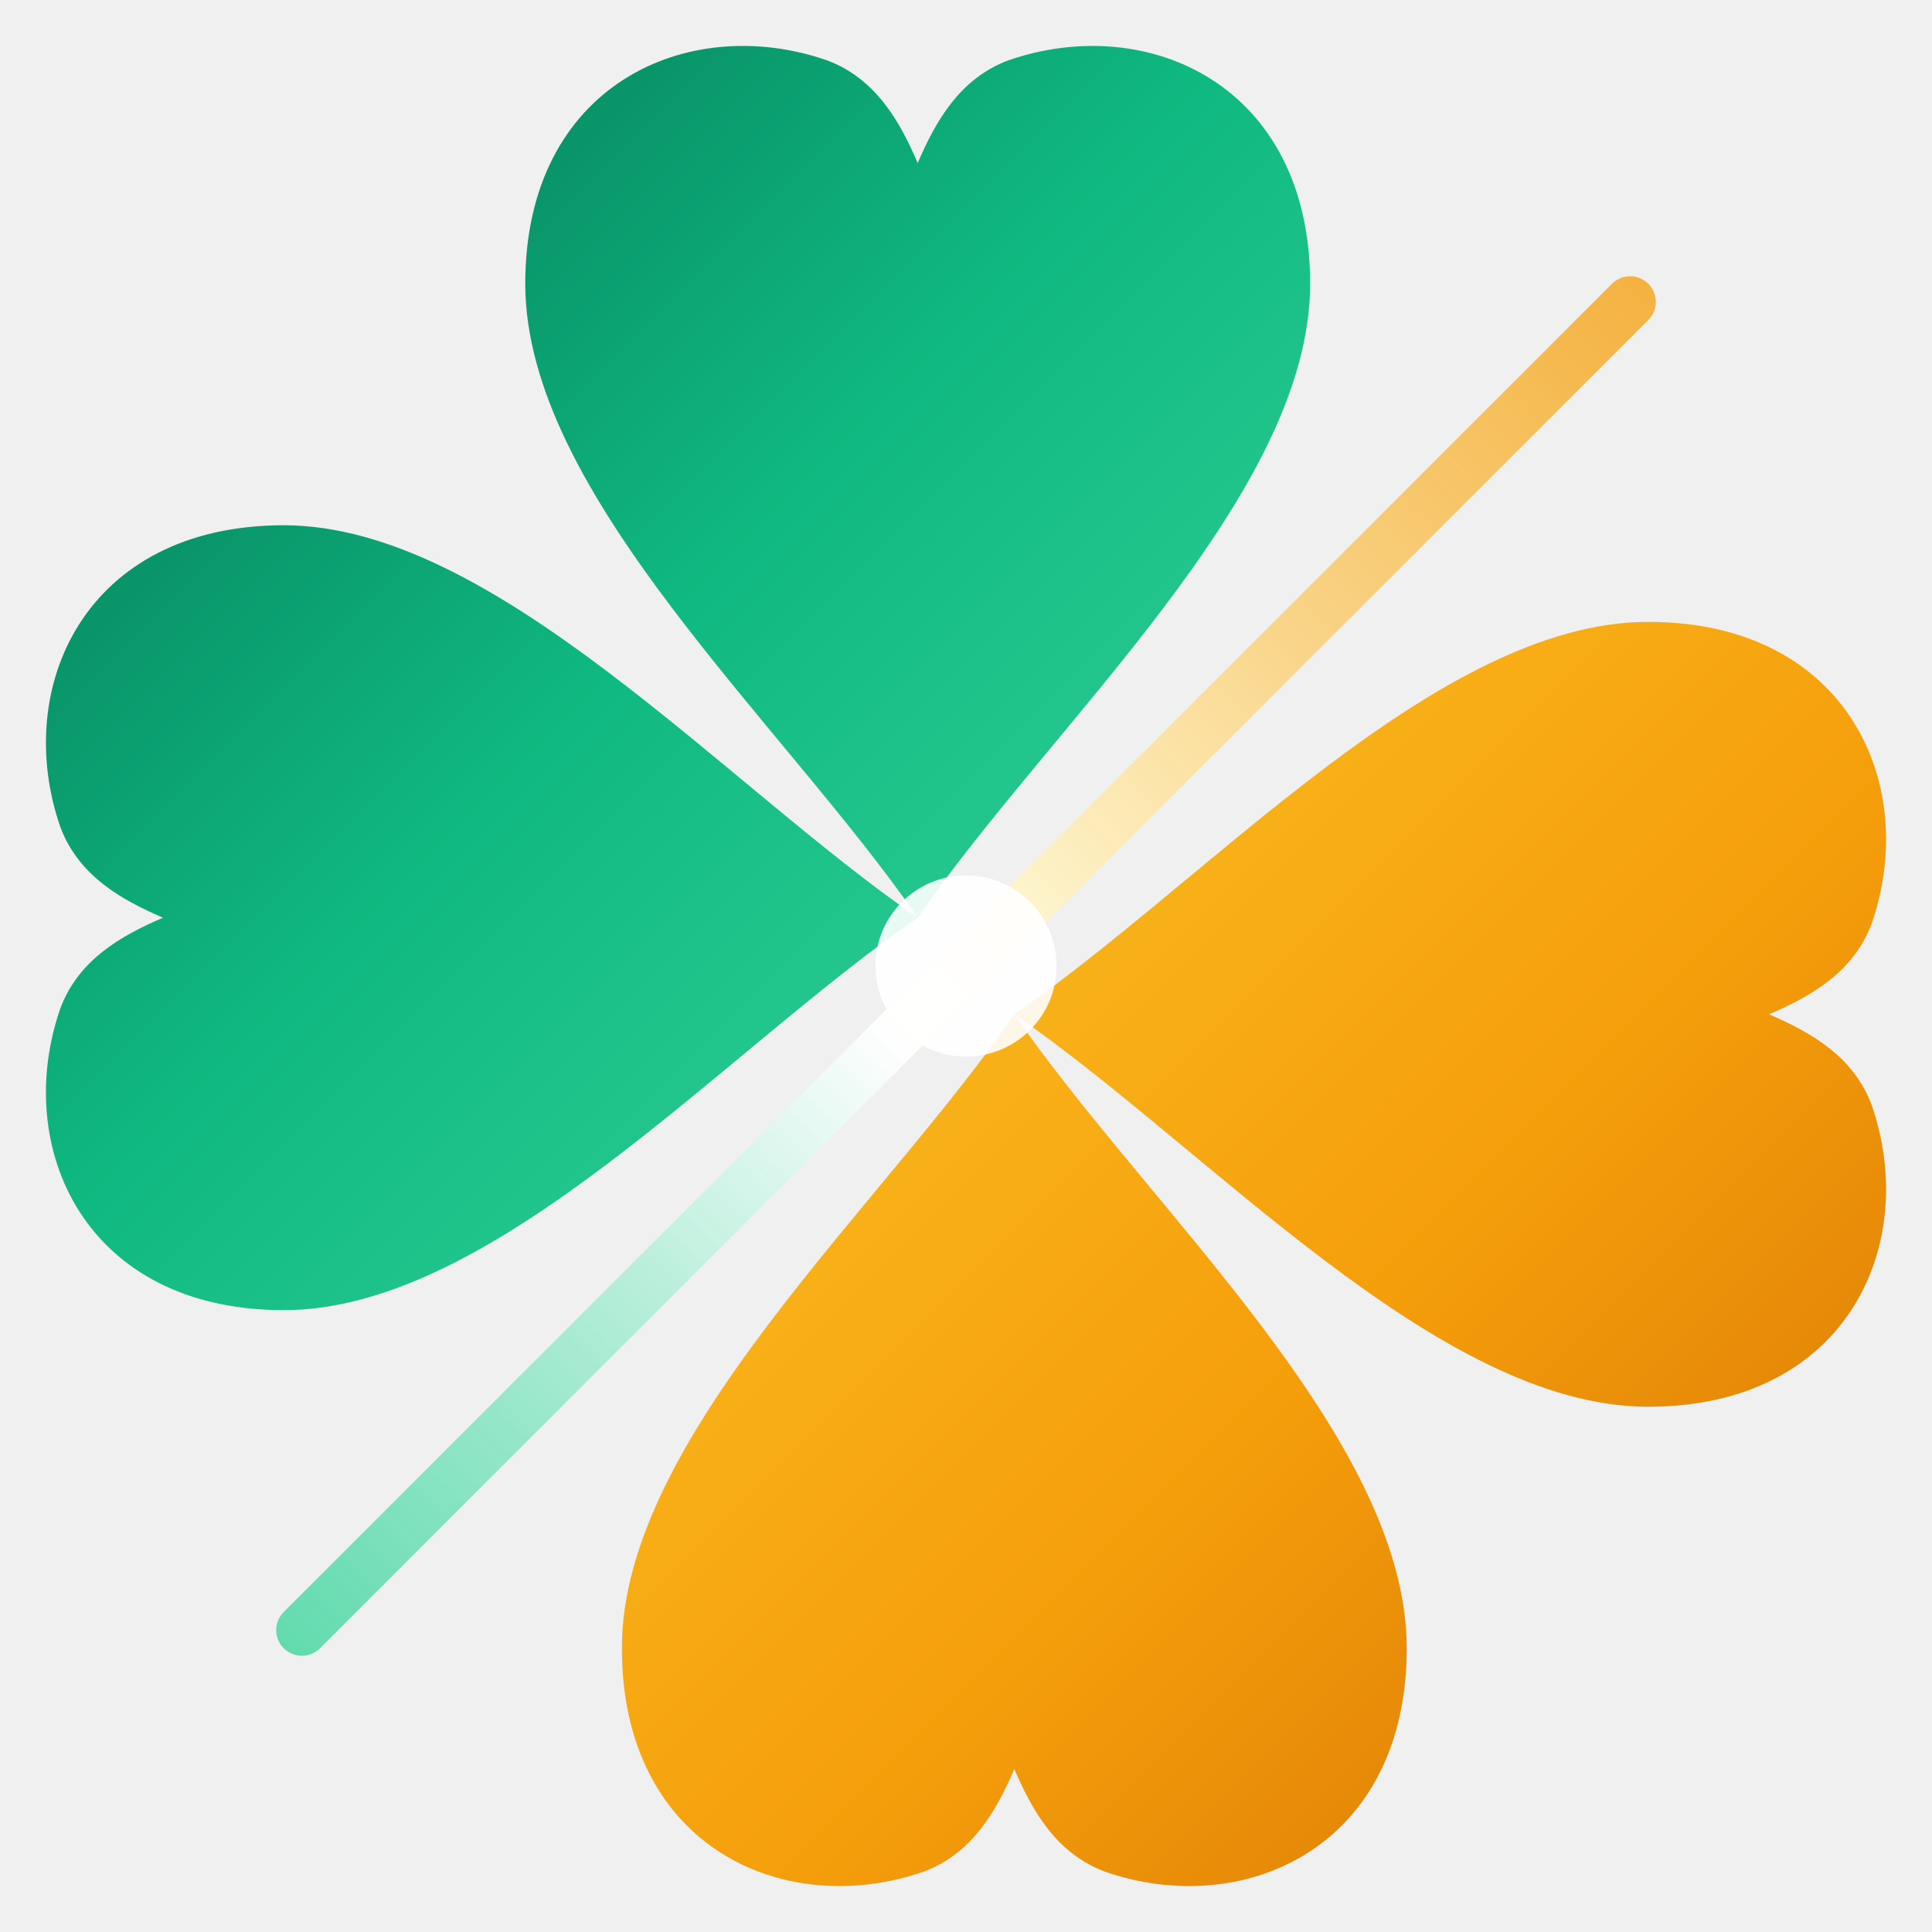
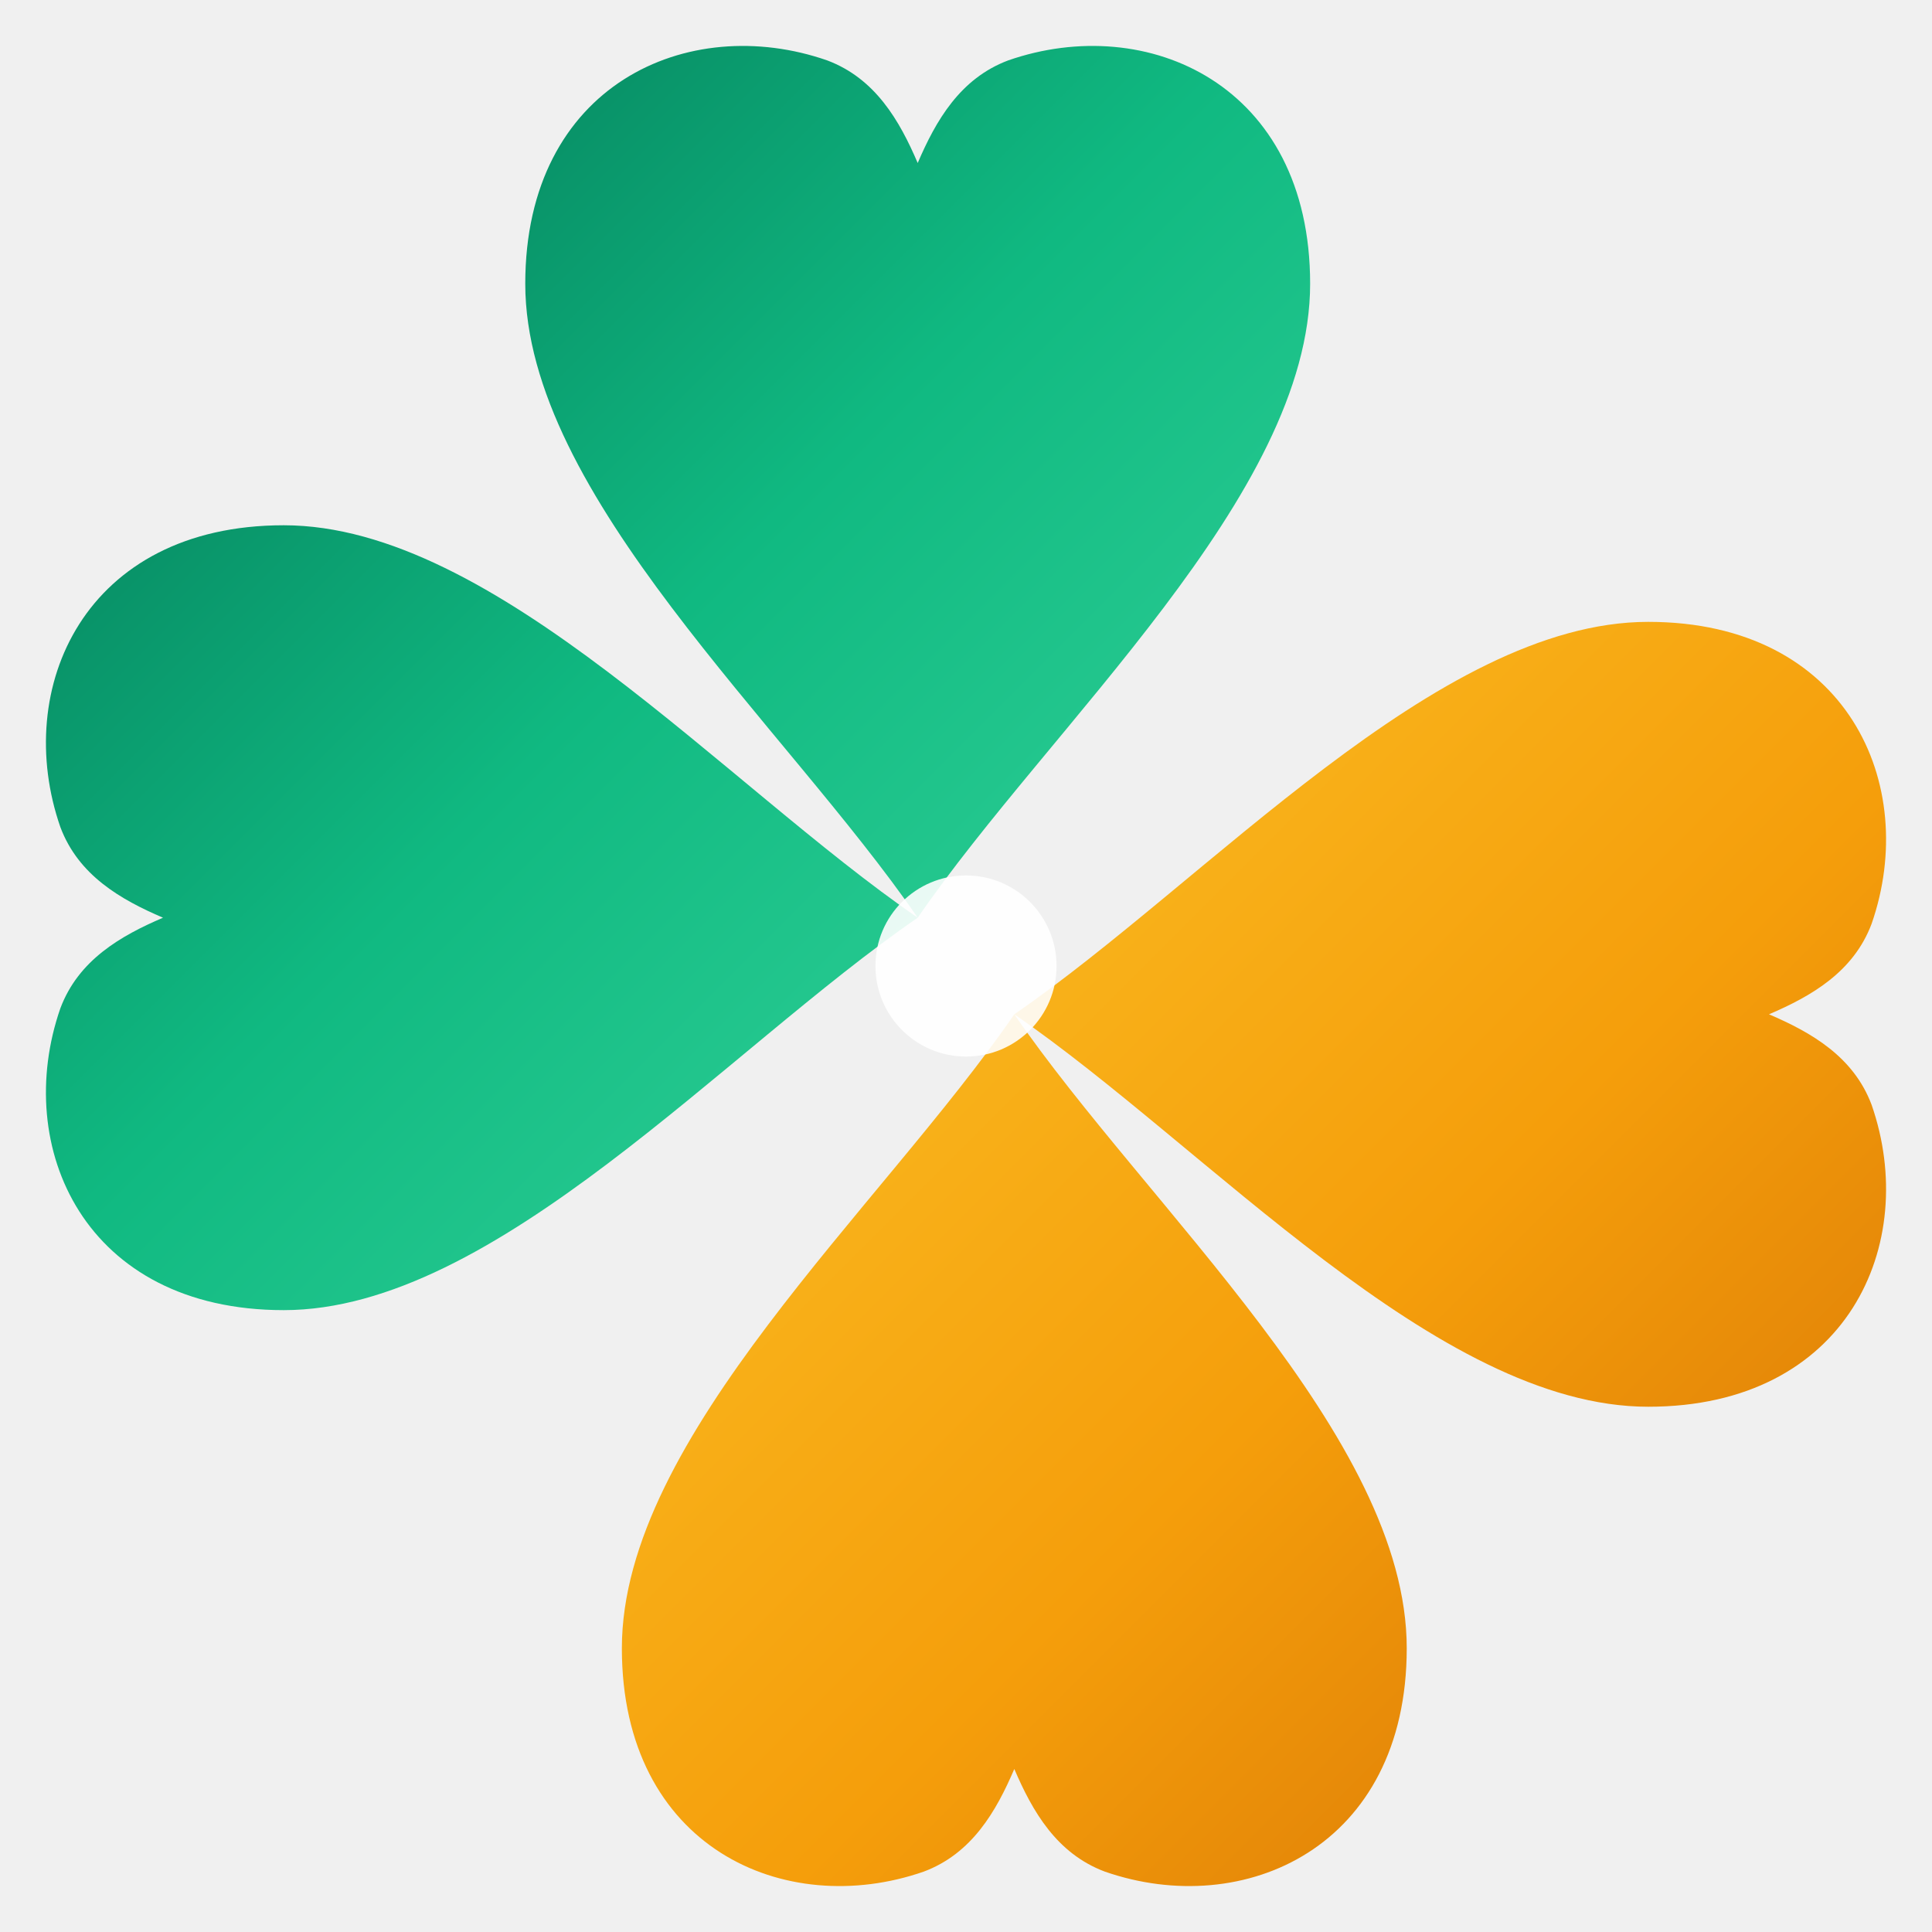
<svg xmlns="http://www.w3.org/2000/svg" viewBox="0 0 32 32" width="32" height="32" fill="none">
  <defs>
    <linearGradient id="cloverEmerald" x1="3" y1="3" x2="20" y2="20" gradientUnits="userSpaceOnUse">
      <stop offset="0%" stop-color="#047857" />
      <stop offset="50%" stop-color="#10b981" />
      <stop offset="100%" stop-color="#34d399" />
    </linearGradient>
    <linearGradient id="cloverAmber" x1="12" y1="12" x2="29" y2="29" gradientUnits="userSpaceOnUse">
      <stop offset="0%" stop-color="#fbbf24" />
      <stop offset="55%" stop-color="#f59e0b" />
      <stop offset="100%" stop-color="#d97706" />
-     </linearGradient>
-     <linearGradient id="cloverGleam" x1="4" y1="28" x2="28" y2="4" gradientUnits="userSpaceOnUse">
-       <stop offset="0%" stop-color="#34d399" stop-opacity="0.8" />
-       <stop offset="45%" stop-color="#ffffff" stop-opacity="0.95" />
-       <stop offset="55%" stop-color="#fef3c7" stop-opacity="0.95" />
-       <stop offset="100%" stop-color="#f59e0b" stop-opacity="0.8" />
    </linearGradient>
    <clipPath id="cloverCutTopLeft">
      <polygon points="-4,-4 36,-4 -4,36" />
    </clipPath>
    <clipPath id="cloverCutBottomRight">
      <polygon points="36,36 -4,36 36,-4" />
    </clipPath>
  </defs>
  <g clip-path="url(#cloverCutTopLeft)" transform="translate(-0.8, -0.8)">
    <path d="M 16 16 C 13.8 12.8 9.5 9 9.5 5.5 C 9.5 2.2 12.2 1 14.5 1.8 C 15.3 2.1 15.7 2.8 16 3.5 C 16.3 2.8 16.7 2.1 17.5 1.8 C 19.8 1 22.5 2.2 22.5 5.5 C 22.5 9 18.2 12.8 16 16 Z" fill="url(#cloverEmerald)" />
    <path d="M 16 16 C 12.8 13.8 9 9.5 5.5 9.5 C 2.2 9.5 1 12.2 1.8 14.5 C 2.1 15.3 2.8 15.7 3.5 16 C 2.8 16.3 2.1 16.7 1.8 17.5 C 1 19.8 2.2 22.5 5.5 22.5 C 9 22.5 12.8 18.2 16 16 Z" fill="url(#cloverEmerald)" />
    <path d="M 16 16 C 13.8 19.2 9.5 23 9.5 26.5 C 9.5 29.8 12.2 31 14.5 30.2 C 15.3 29.9 15.7 29.2 16 28.5 C 16.3 29.2 16.7 29.9 17.5 30.2 C 19.8 31 22.5 29.8 22.5 26.5 C 22.5 23 18.2 19.2 16 16 Z" fill="url(#cloverEmerald)" />
    <path d="M 16 16 C 19.2 13.8 23 9.5 26.5 9.5 C 29.8 9.5 31 12.2 30.2 14.5 C 29.9 15.3 29.2 15.7 28.5 16 C 29.2 16.3 29.9 16.7 30.2 17.5 C 31 19.8 29.8 22.5 26.5 22.5 C 23 22.5 19.2 18.2 16 16 Z" fill="url(#cloverEmerald)" />
  </g>
  <g clip-path="url(#cloverCutBottomRight)" transform="translate(0.8, 0.8)">
    <path d="M 16 16 C 13.8 12.8 9.5 9 9.5 5.5 C 9.5 2.2 12.2 1 14.5 1.8 C 15.3 2.1 15.7 2.8 16 3.5 C 16.3 2.8 16.7 2.1 17.5 1.8 C 19.8 1 22.5 2.2 22.5 5.5 C 22.5 9 18.2 12.8 16 16 Z" fill="url(#cloverAmber)" />
    <path d="M 16 16 C 12.8 13.8 9 9.5 5.5 9.5 C 2.2 9.5 1 12.2 1.8 14.5 C 2.1 15.3 2.8 15.7 3.5 16 C 2.8 16.3 2.1 16.7 1.8 17.5 C 1 19.8 2.2 22.5 5.5 22.5 C 9 22.5 12.8 18.2 16 16 Z" fill="url(#cloverAmber)" />
    <path d="M 16 16 C 13.8 19.2 9.5 23 9.5 26.5 C 9.5 29.8 12.2 31 14.5 30.2 C 15.3 29.9 15.7 29.2 16 28.5 C 16.3 29.2 16.7 29.9 17.5 30.2 C 19.8 31 22.5 29.8 22.5 26.5 C 22.5 23 18.2 19.2 16 16 Z" fill="url(#cloverAmber)" />
    <path d="M 16 16 C 19.2 13.8 23 9.5 26.5 9.5 C 29.8 9.5 31 12.2 30.2 14.5 C 29.9 15.3 29.2 15.7 28.5 16 C 29.2 16.3 29.9 16.7 30.2 17.5 C 31 19.8 29.8 22.5 26.5 22.5 C 23 22.5 19.2 18.2 16 16 Z" fill="url(#cloverAmber)" />
  </g>
-   <line x1="5" y1="27" x2="27" y2="5" stroke="url(#cloverGleam)" stroke-width="0.85" stroke-linecap="round" />
  <circle cx="16" cy="16" r="1.5" fill="#ffffff" opacity="0.9" />
</svg>
